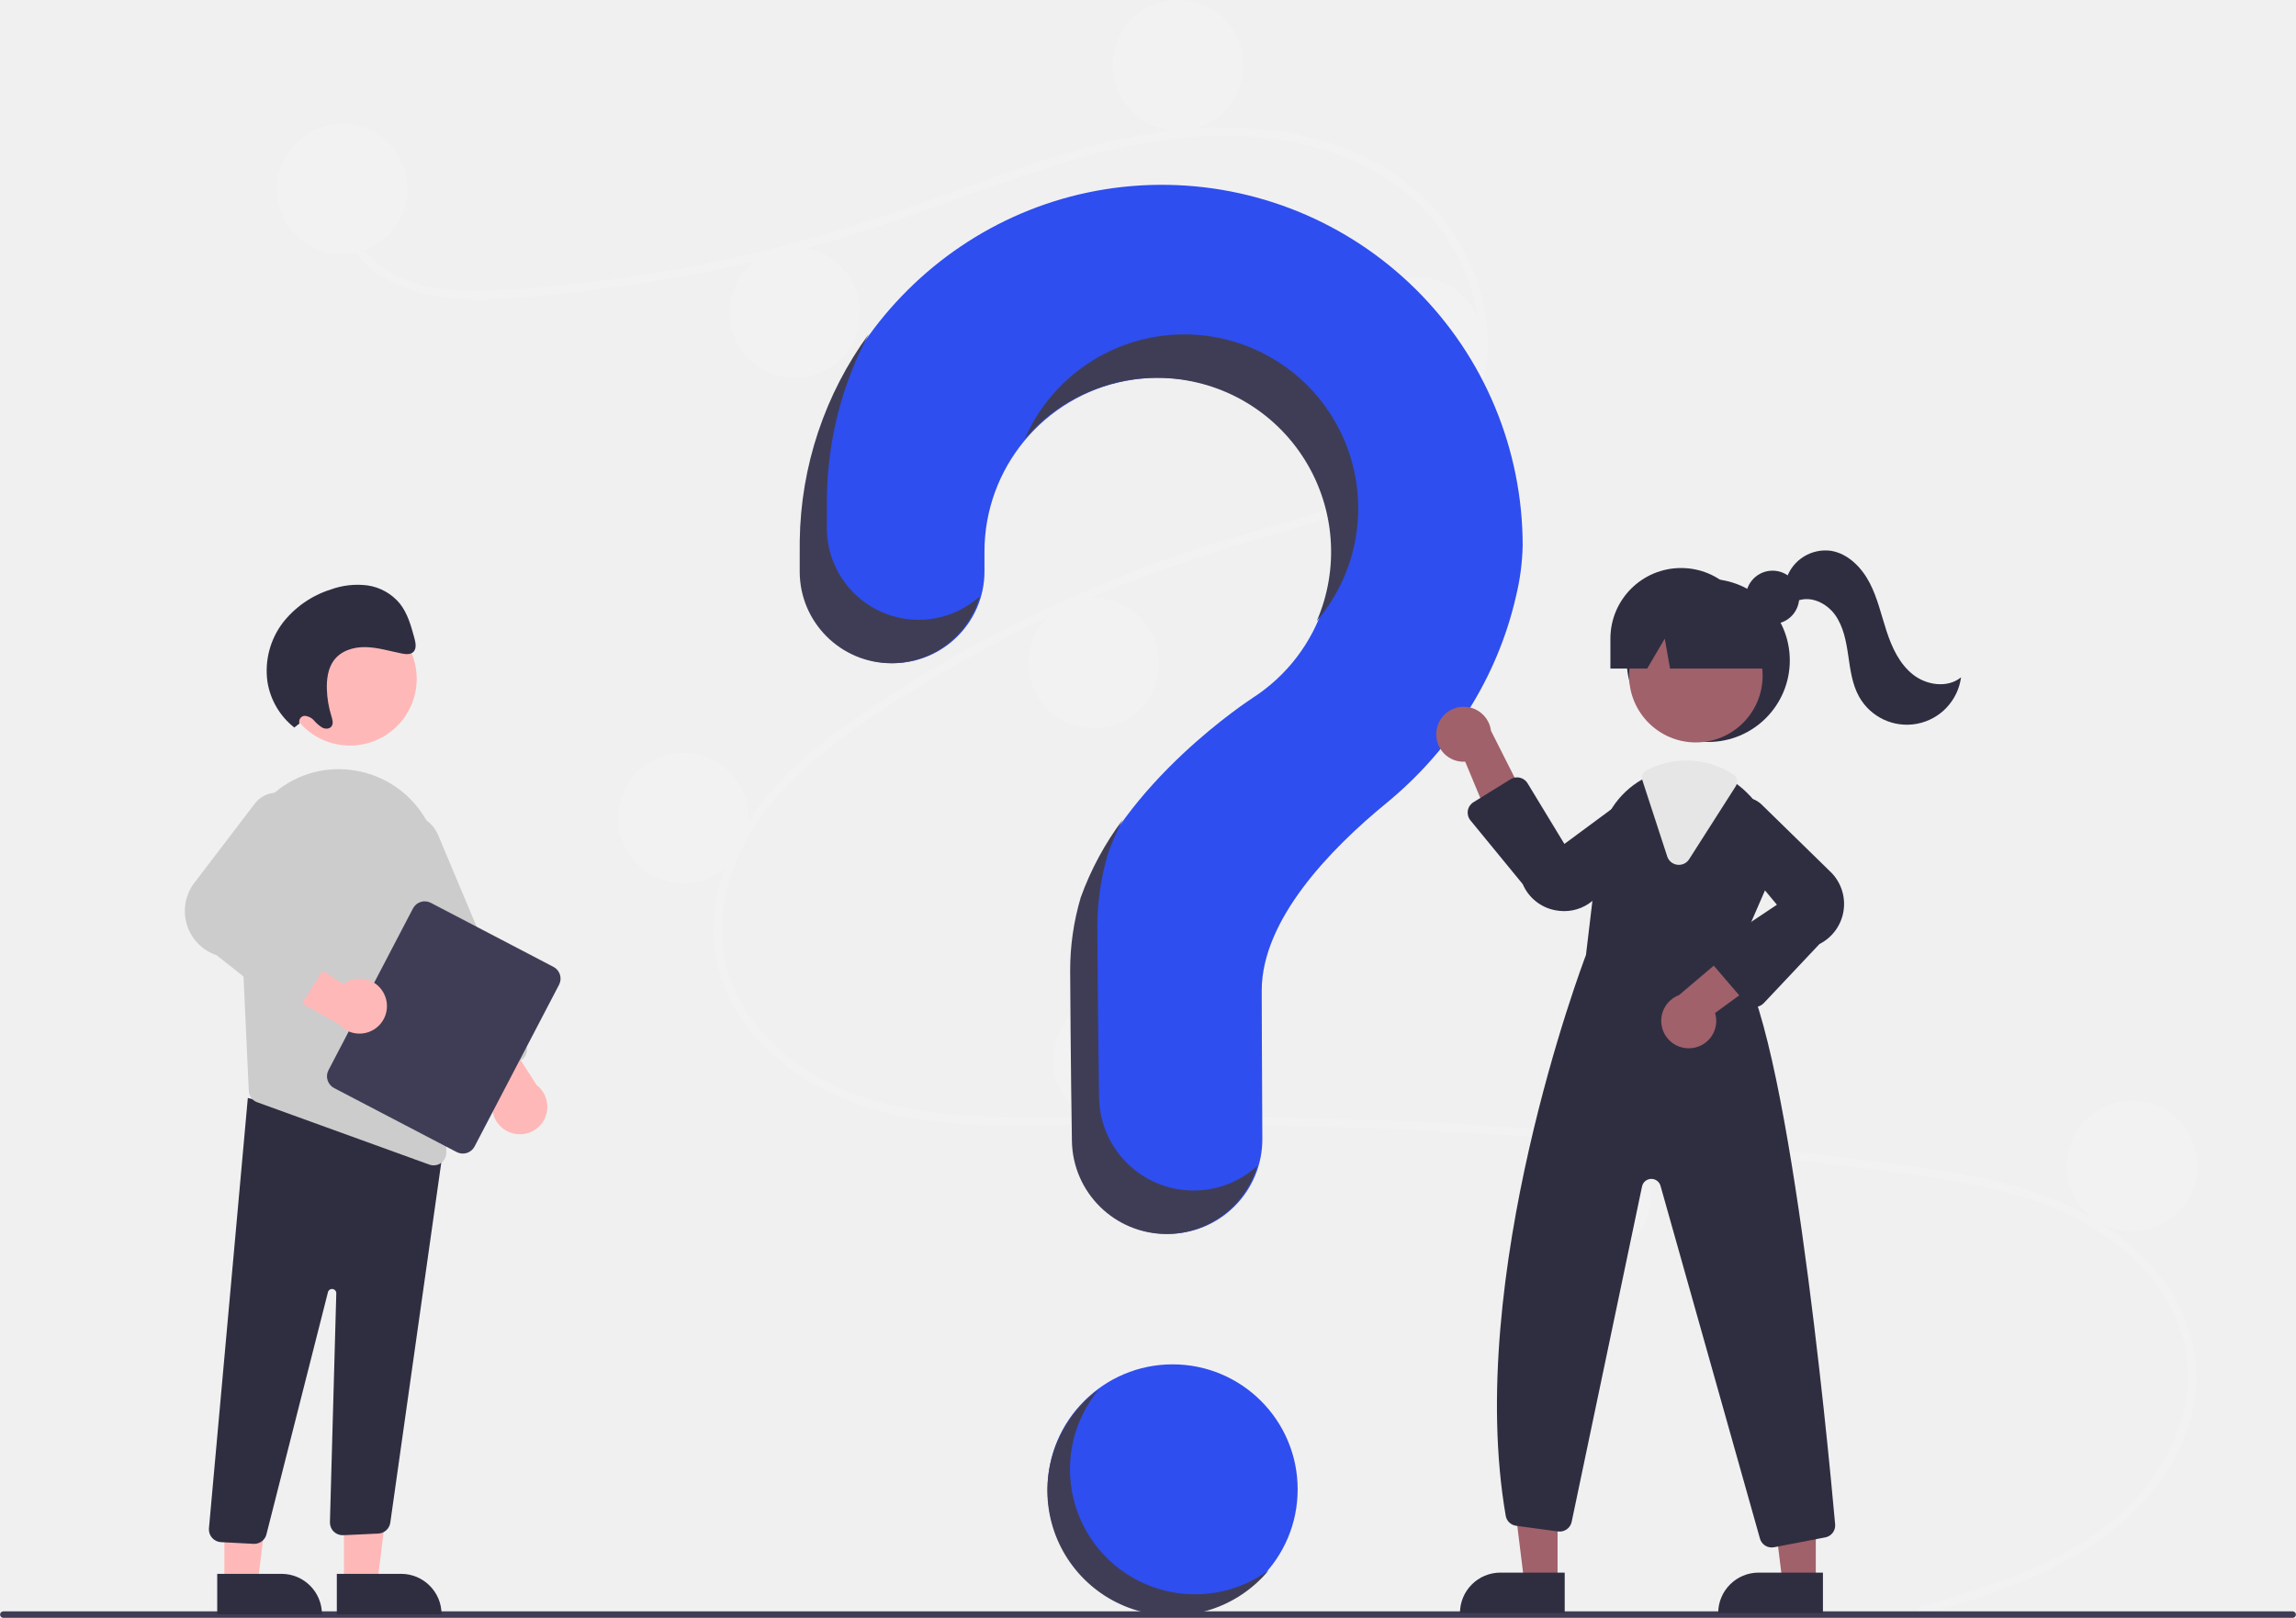
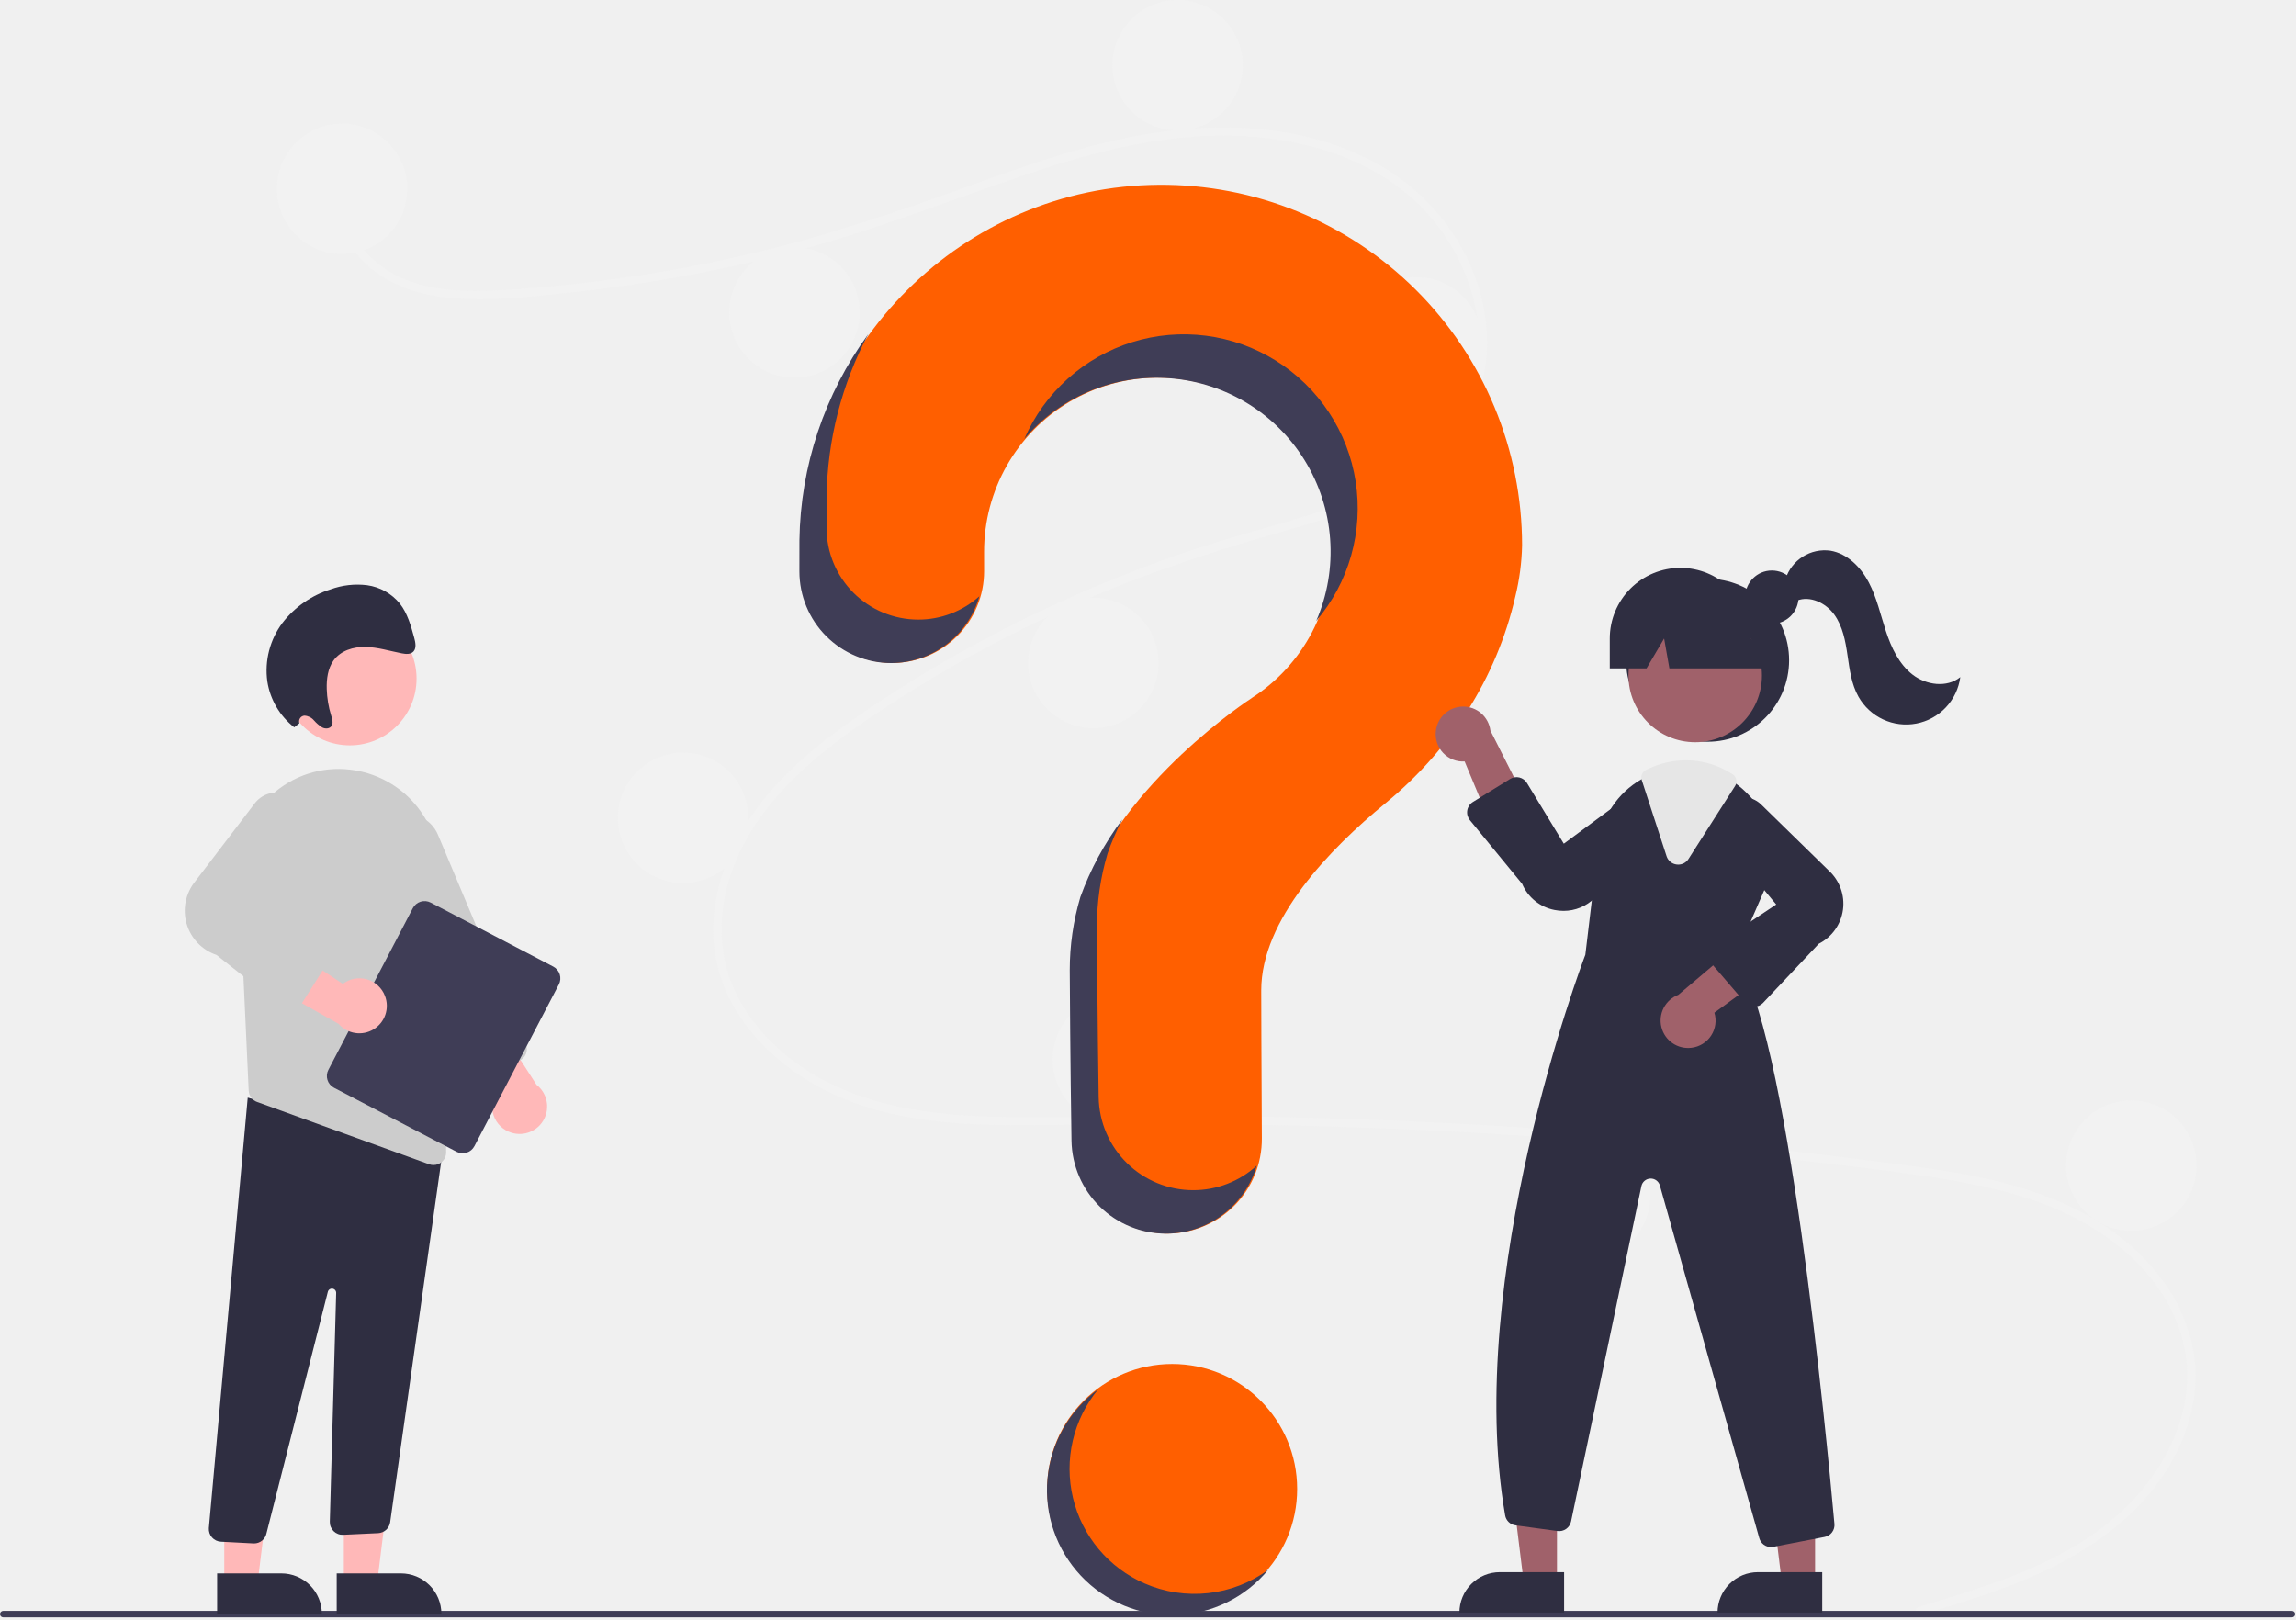
- <svg xmlns="http://www.w3.org/2000/svg" id="ef672dd0-2e16-4c9d-8107-606b55e40777" data-name="Layer 1" width="844.675" height="595.262" viewBox="0 0 844.675 595.262">
-   <circle cx="431.393" cy="548" r="46" fill="#2e4eef" />
-   <path d="M883.862,743.785c25.735-7.729,53.094-15.788,73.503-34.161,18.238-16.418,30.55-41.489,22.995-66.112-7.54-24.572-30.124-40.956-53.442-49.105-13.225-4.622-27.061-7.186-40.891-9.2-15.035-2.19-30.136-3.984-45.23-5.71q-91.677-10.486-184.044-12.811c-30.385-.765-60.764-.747-91.152-.306-27.139.394-55.722.384-80.899-11.151-19.578-8.97-37.348-25.289-42.803-46.734-6.297-24.755,5.318-49.964,21.98-67.892,8.783-9.45,19.047-17.404,29.636-24.717,11.487-7.934,23.375-15.306,35.521-22.188a494.634,494.634,0,0,1,74.767-34.468c12.746-4.634,25.68-8.633,38.728-12.321,11.017-3.115,22.068-6.234,32.716-10.477,20.583-8.204,40.161-22.1,45.395-44.881,4.96-21.591-3.403-45.031-18.065-61.071-16.963-18.557-42.539-26.692-67.06-28.008-27.528-1.478-54.422,5.412-80.297,14.156-27.597,9.326-54.599,20.049-82.778,27.603a556.958,556.958,0,0,1-85.196,15.837c-14.082,1.5-28.59,3.193-42.756,2.045-11.872-.962-23.684-4.454-32.434-12.88-7.503-7.225-11.972-17.154-10.435-27.632.279-1.903,3.17-1.094,2.893.798-1.87,12.755,6.8,24.509,17.484,30.529,12.348,6.958,27.374,6.968,41.122,6.172a537.825,537.825,0,0,0,88.515-12.796c28.593-6.531,56.164-15.866,83.704-25.839,26.156-9.472,52.897-18.716,80.84-20.767,24.246-1.78,49.752,1.752,70.874,14.423,18.564,11.136,32.215,29.707,36.565,51.018,4.25,20.825-1.636,41.785-17.4,56.317-16.321,15.046-38.701,21.479-59.557,27.404-26.452,7.514-52.337,16.298-77.392,27.703a485.824,485.824,0,0,0-72.8,40.928c-22.246,15.202-44.201,34.331-51.237,61.451-3.277,12.633-2.672,26.032,2.812,37.965,4.876,10.61,12.907,19.535,22.262,26.419,22.321,16.424,50.453,19.797,77.414,20.132,30.281.377,60.564-.645,90.855-.148q92.599,1.52,184.819,11.273,23.108,2.446,46.158,5.407c13.822,1.776,27.69,3.541,41.278,6.695,24.162,5.608,47.674,16.392,62.692,36.878a61.319,61.319,0,0,1,11.947,30.446c1.051,11.524-1.77,23.069-6.98,33.321-11.532,22.69-33.134,37.123-56.073,46.605-12.287,5.079-25.032,8.926-37.752,12.746-1.853.557-2.645-2.338-.798-2.893Z" transform="translate(-177.6623 -152.3692)" fill="#f2f2f2" />
-   <circle cx="125.893" cy="69.5" r="24" fill="#f2f2f2" />
-   <circle cx="292.393" cy="115" r="24" fill="#f2f2f2" />
-   <circle cx="433.393" cy="24" r="24" fill="#f2f2f2" />
-   <circle cx="521.393" cy="126" r="24" fill="#f2f2f2" />
-   <circle cx="402.393" cy="244" r="24" fill="#f2f2f2" />
-   <circle cx="251.393" cy="301" r="24" fill="#f2f2f2" />
-   <circle cx="411.393" cy="390" r="24" fill="#f2f2f2" />
-   <circle cx="583.393" cy="440" r="24" fill="#f2f2f2" />
-   <circle cx="784.393" cy="429" r="24" fill="#f2f2f2" />
-   <path d="M604.128,220.373c-71.892.508-130.756,58.93-131.777,130.816-.009.664-.014,5.33-.013,11.434a33.748,33.748,0,0,0,33.744,33.746h0a33.769,33.769,0,0,0,33.761-33.798c-.003-4.152-.006-7.026-.006-7.202a64,64,0,1,1,98.52,53.879l.012.014s-48.028,30.92-62.671,73.335l.012.003a94.004,94.004,0,0,0-3.874,26.768c0,3.725.219,36.321.643,62.778a34.786,34.786,0,0,0,34.79,34.222h0a34.796,34.796,0,0,0,34.794-35.011c-.147-24.229-.227-52.442-.227-54.489,0-26.045,25.125-51.995,45.764-68.917,23.766-19.487,40.868-46.043,47.737-75.999a86.762,86.762,0,0,0,2.499-18.834A132.75,132.75,0,0,0,604.128,220.373Z" transform="translate(-177.6623 -152.3692)" fill="#2e4eef" />
-   <path d="M1021.147,747.631H178.853a1.191,1.191,0,0,1,0-2.381h842.294a1.191,1.191,0,0,1,0,2.381Z" transform="translate(-177.6623 -152.3692)" fill="#3f3d56" />
-   <circle cx="628.449" cy="242.996" r="30" fill="#2f2e41" />
-   <polygon points="573.012 582.129 560.753 582.129 554.92 534.841 573.015 534.841 573.012 582.129" fill="#a0616a" />
-   <path d="M551.996,578.626h23.644a0,0,0,0,1,0,0v14.887a0,0,0,0,1,0,0H537.109a0,0,0,0,1,0,0v0A14.887,14.887,0,0,1,551.996,578.626Z" fill="#2f2e41" />
-   <polygon points="668.012 582.129 655.753 582.129 649.92 534.841 668.015 534.841 668.012 582.129" fill="#a0616a" />
-   <path d="M646.996,578.626h23.644a0,0,0,0,1,0,0v14.887a0,0,0,0,1,0,0H632.109a0,0,0,0,1,0,0v0A14.887,14.887,0,0,1,646.996,578.626Z" fill="#2f2e41" />
-   <circle cx="623.89" cy="248.61" r="24.561" fill="#a0616a" />
-   <path d="M816.191,504.775l10.99-25.25a31.383,31.383,0,0,0-6.95-35.6,31.873,31.873,0,0,0-3.07-2.67,30.935,30.935,0,0,0-18.99-6.57,32.179,32.179,0,0,0-13.4,2.98c-.36.16-.71.33-1.07.5-.69.33-1.37.69-2.03,1.06a31.678,31.678,0,0,0-15.7,23.88l-4.85,40.64c-1.22,3.19-44.74,118.39-29.52,206.34a4.467,4.467,0,0,0,3.82,3.67l15.43,2.1a4.497,4.497,0,0,0,5.01-3.53l25.89-123.41a3.503,3.503,0,0,1,6.8-.23l36.58,129.78a4.471,4.471,0,0,0,4.31,3.28,5.122,5.122,0,0,0,.87-.08l18.85-3.63a4.471,4.471,0,0,0,3.63-4.81C850.021,682.335,835.301,527.605,816.191,504.775Z" transform="translate(-177.6623 -152.3692)" fill="#2f2e41" />
-   <path d="M706.102,421.419A10.056,10.056,0,0,0,716.696,432.623l13.729,32.992,10.385-15.394-14.629-28.97a10.11,10.11,0,0,0-20.079.169Z" transform="translate(-177.6623 -152.3692)" fill="#a0616a" />
-   <path d="M800.19,537.996a10.056,10.056,0,0,0,8.427-12.913l28.885-21.038-17.39-6.512-24.764,20.977a10.11,10.11,0,0,0,4.842,19.487Z" transform="translate(-177.6623 -152.3692)" fill="#a0616a" />
-   <path d="M753.102,487.61a17.057,17.057,0,0,1-3.298-.325,16.305,16.305,0,0,1-11.948-9.616l-19.234-23.453a4.501,4.501,0,0,1,1.111-6.681l13.684-8.471a4.5,4.5,0,0,1,6.215,1.49l13.556,22.334L779.15,443.702A9.721,9.721,0,0,1,790.46,459.264l-25.912,23.637A16.253,16.253,0,0,1,753.102,487.61Z" transform="translate(-177.6623 -152.3692)" fill="#2f2e41" />
-   <path d="M823.252,522.883c-.035,0-.071,0-.106-.001a4.508,4.508,0,0,1-3.311-1.57l-12.166-14.193a4.5,4.5,0,0,1,.92-6.673l22.781-15.188-20.638-24.812a9.721,9.721,0,0,1,14.887-12.183l25.084,24.513a16.525,16.525,0,0,1-3.675,26.94l-20.501,21.754A4.507,4.507,0,0,1,823.252,522.883Z" transform="translate(-177.6623 -152.3692)" fill="#2f2e41" />
-   <path d="M795.307,470.584a4.632,4.632,0,0,1-.584-.037,4.461,4.461,0,0,1-3.71-3.069l-9.142-28.029a3.083,3.083,0,0,1,1.594-3.725l.297-.14c.269-.128.535-.254.807-.375a32.574,32.574,0,0,1,13.603-3.023,31.327,31.327,0,0,1,17.161,5.157,3.13,3.13,0,0,1,.901,4.294L799.084,468.504A4.455,4.455,0,0,1,795.307,470.584Z" transform="translate(-177.6623 -152.3692)" fill="#e6e6e6" />
-   <circle cx="652.101" cy="219.786" r="9.817" fill="#2f2e41" />
-   <path d="M796.111,361.365h0a26,26,0,0,0-26,26v11h13.529l6.471-11,1.941,11h41.059l-11-11A26,26,0,0,0,796.111,361.365Z" transform="translate(-177.6623 -152.3692)" fill="#2f2e41" />
-   <path d="M834.809,365.431a15.15,15.15,0,0,1,16.481-10.396c6.256,1.046,11.202,6.075,14.149,11.691s4.308,11.903,6.289,17.928,4.791,12.084,9.793,15.984,12.677,4.958,17.59.946a20.118,20.118,0,0,1-37.477,7.181c-2.592-4.612-3.261-10.017-4.03-15.251s-1.767-10.65-4.862-14.94-8.888-7.093-13.804-5.139Z" transform="translate(-177.6623 -152.3692)" fill="#2f2e41" />
-   <path d="M515.609,380.408h0a33.748,33.748,0,0,1-33.744-33.746c-0-6.104.004-10.771.013-11.434a131.507,131.507,0,0,1,15.359-59.909,131.803,131.803,0,0,0-25.359,75.909c-.009.664-.014,5.33-.013,11.434a33.748,33.748,0,0,0,33.744,33.746h0A33.773,33.773,0,0,0,538.097,371.817,33.622,33.622,0,0,1,515.609,380.408Z" transform="translate(-177.6623 -152.3692)" fill="#3f3d56" />
-   <path d="M606.415,291.478a64.004,64.004,0,0,1,55.659,89.413,63.997,63.997,0,1,0-107.426-66.985A63.871,63.871,0,0,1,606.415,291.478Z" transform="translate(-177.6623 -152.3692)" fill="#3f3d56" />
-   <path d="M616.797,590.408h0a34.787,34.787,0,0,1-34.79-34.222c-.423-26.456-.643-59.052-.643-62.778a94.004,94.004,0,0,1,3.874-26.768l-.012-.003a95.069,95.069,0,0,1,5.494-12.701,110.047,110.047,0,0,0-15.494,28.701l.012.003a94.004,94.004,0,0,0-3.874,26.768c0,3.725.219,36.321.643,62.778a34.787,34.787,0,0,0,34.79,34.222h0a34.803,34.803,0,0,0,33.402-25.048A34.66,34.66,0,0,1,616.797,590.408Z" transform="translate(-177.6623 -152.3692)" fill="#3f3d56" />
-   <polygon points="126.541 582.585 138.8 582.584 144.633 535.296 126.538 535.297 126.541 582.585" fill="#ffb8b8" />
-   <path d="M301.576,731.451H340.107a0,0,0,0,1,0,0v14.887a0,0,0,0,1,0,0H316.463A14.887,14.887,0,0,1,301.576,731.451v0A0,0,0,0,1,301.576,731.451Z" transform="translate(464.0541 1325.404) rotate(179.9974)" fill="#2f2e41" />
-   <polygon points="82.541 582.585 94.8 582.584 100.633 535.296 82.538 535.297 82.541 582.585" fill="#ffb8b8" />
-   <path d="M257.576,731.451H296.107a0,0,0,0,1,0,0v14.887a0,0,0,0,1,0,0H272.463A14.887,14.887,0,0,1,257.576,731.451v0A0,0,0,0,1,257.576,731.451Z" transform="translate(376.0541 1325.406) rotate(179.9974)" fill="#2f2e41" />
-   <path d="M270.917,720.411l-11.975-.63a4.673,4.673,0,0,1-4.419-4.967l14.313-158.466,65.911,17.786,6.35-1.732L321.239,712.686a4.696,4.696,0,0,1-4.358,3.945l-12.909.601a4.674,4.674,0,0,1-4.931-4.796l2.339-84.196a1.558,1.558,0,0,0-3.083-.36L275.739,716.692a4.646,4.646,0,0,1-4.569,3.725C271.086,720.418,271.002,720.416,270.917,720.411Z" transform="translate(-177.6623 -152.3692)" fill="#2f2e41" />
-   <circle cx="128.742" cy="249.759" r="24.561" fill="#ffb8b8" />
-   <path d="M265.512,474.287l2.701,58.267.976,21.199a4.642,4.642,0,0,0,3.074,4.175l63.336,22.943a4.477,4.477,0,0,0,1.6.28,4.644,4.644,0,0,0,4.664-4.788L339.266,471.597A36.93,36.93,0,0,0,308.522,435.92c-.613-.093-1.236-.187-1.859-.27a36.249,36.249,0,0,0-29.165,9.441,37.236,37.236,0,0,0-11.986,29.196Z" transform="translate(-177.6623 -152.3692)" fill="#ccc" />
-   <path d="M365.855,569.245a10.064,10.064,0,0,1-5.369-15.227l-21.478-28.56,18.534-1.147,17.554,27.297a10.111,10.111,0,0,1-9.242,17.637Z" transform="translate(-177.6623 -152.3692)" fill="#ffb8b8" />
-   <path d="M350.753,548.85a4.644,4.644,0,0,1-2.541-2.518L315.854,469.237a12.463,12.463,0,1,1,22.984-9.647l32.358,77.095a4.679,4.679,0,0,1-2.5,6.118l-14.365,6.029a4.642,4.642,0,0,1-3.577.017Z" transform="translate(-177.6623 -152.3692)" fill="#ccc" />
-   <path d="M298.508,546.131,329.587,486.622a4.878,4.878,0,0,1,6.575-2.063l45.112,23.56a4.878,4.878,0,0,1,2.063,6.575l-31.079,59.509a4.878,4.878,0,0,1-6.575,2.063L300.571,552.706A4.878,4.878,0,0,1,298.508,546.131Z" transform="translate(-177.6623 -152.3692)" fill="#3f3d56" />
-   <path d="M319.351,518.943a10.064,10.064,0,0,0-15.517-4.46l-29.778-19.754-.051,18.57L302.29,529.21a10.111,10.111,0,0,0,17.06-10.267Z" transform="translate(-177.6623 -152.3692)" fill="#ffb8b8" />
-   <path d="M281.701,523.119l-24.337-19.278a17.163,17.163,0,0,1-7.823-27.135l22.097-28.96a10.096,10.096,0,0,1,17.13,10.284l-17.484,28.6,25.694,12.187a4.674,4.674,0,0,1,1.948,6.72l-10.372,16.414a4.682,4.682,0,0,1-3.167,2.111c-.026.004-.051.008-.077.012A4.696,4.696,0,0,1,281.701,523.119Z" transform="translate(-177.6623 -152.3692)" fill="#ccc" />
-   <path d="M287.845,418.574a2.135,2.135,0,0,1,1.856-2.819,4.93,4.93,0,0,1,3.476,1.715,13.833,13.833,0,0,0,3.071,2.637c1.188.599,2.8.514,3.477-.628.636-1.072.2-2.508-.185-3.753a36.907,36.907,0,0,1-1.63-9.77c-.111-3.7.411-7.562,2.46-10.448,2.644-3.725,7.371-5.139,11.845-5.036s8.875,1.484,13.307,2.357c1.53.301,3.328.456,4.352-.73,1.088-1.261.688-3.301.226-5.004-1.201-4.417-2.475-8.985-5.265-12.552a18.898,18.898,0,0,0-12.061-6.79,28.938,28.938,0,0,0-13.462,1.528,36.096,36.096,0,0,0-17.683,12.319,29.236,29.236,0,0,0-5.578,21.6,26.667,26.667,0,0,0,9.886,16.855Z" transform="translate(-177.6623 -152.3692)" fill="#2f2e41" />
-   <path d="M598.92,735.149a45.994,45.994,0,0,1-17.07-71.489,45.997,45.997,0,1,0,62.569,66.464A45.969,45.969,0,0,1,598.92,735.149Z" transform="translate(-177.6623 -152.3692)" fill="#3f3d56" />
+ <svg xmlns="http://www.w3.org/2000/svg" width="845" height="596" viewBox="0 0 845 596" fill="none">
+   <g clip-path="url(#clip0_24_689)">
+     <path d="M431.393 594C456.798 594 477.393 573.405 477.393 548C477.393 522.595 456.798 502 431.393 502C405.987 502 385.393 522.595 385.393 548C385.393 573.405 405.987 594 431.393 594Z" fill="#FF5F00" />
+     <path d="M706.199 591.416C731.934 583.687 759.293 575.628 779.703 557.255C797.94 540.836 810.253 515.766 802.697 491.143C795.157 466.571 772.573 450.187 749.256 442.038C736.031 437.416 722.195 434.852 708.364 432.837C693.329 430.648 678.228 428.854 663.134 427.127C602.016 420.137 540.668 415.867 479.09 414.316C448.706 413.551 418.327 413.57 387.938 414.011C360.798 414.405 332.216 414.395 307.039 402.86C287.46 393.89 269.691 377.571 264.235 356.127C257.938 331.372 269.553 306.163 286.215 288.235C294.998 278.784 305.263 270.831 315.852 263.517C327.339 255.583 339.227 248.211 351.372 241.329C375.293 227.782 400.302 216.252 426.139 206.861C438.885 202.226 451.82 198.228 464.867 194.539C475.884 191.424 486.935 188.305 497.583 184.062C518.166 175.858 537.744 161.962 542.977 139.18C547.937 117.589 539.574 94.15 524.912 78.11C507.949 59.553 482.373 51.418 457.852 50.102C430.324 48.624 403.43 55.514 377.555 64.257C349.959 73.584 322.957 84.307 294.777 91.861C266.833 99.344 238.348 104.639 209.581 107.697C195.499 109.197 180.991 110.89 166.825 109.742C154.953 108.78 143.141 105.288 134.391 96.862C126.888 89.638 122.419 79.708 123.956 69.23C124.235 67.327 127.126 68.136 126.849 70.028C124.978 82.783 133.648 94.536 144.333 100.557C156.681 107.515 171.707 107.525 185.454 106.729C215.263 104.928 244.871 100.648 273.969 93.933C302.561 87.403 330.133 78.067 357.673 68.094C383.829 58.623 410.57 49.378 438.513 47.327C462.759 45.547 488.265 49.079 509.387 61.75C527.951 72.886 541.602 91.457 545.952 112.768C550.202 133.593 544.315 154.553 528.552 169.085C512.23 184.132 489.851 190.564 468.995 196.489C442.543 204.003 416.658 212.787 391.603 224.192C366.206 235.72 341.85 249.413 318.803 265.12C296.556 280.322 274.602 299.451 267.566 326.571C264.289 339.204 264.894 352.603 270.378 364.536C275.254 375.146 283.284 384.071 292.639 390.954C314.96 407.379 343.092 410.751 370.054 411.087C400.335 411.463 430.617 410.441 460.909 410.939C522.641 411.952 584.247 415.709 645.727 422.211C661.133 423.842 676.518 425.644 691.885 427.618C705.706 429.394 719.575 431.159 733.163 434.313C757.326 439.921 780.837 450.705 795.855 471.191C802.52 480.071 806.65 490.594 807.802 501.637C808.854 513.161 806.032 524.706 800.822 534.958C789.29 557.648 767.688 572.081 744.749 581.562C732.462 586.641 719.717 590.488 706.997 594.309C705.144 594.865 704.352 591.97 706.2 591.416L706.199 591.416Z" fill="#F2F2F2" />
+     <path d="M125.893 93.5C139.147 93.5 149.893 82.755 149.893 69.5C149.893 56.245 139.147 45.5 125.893 45.5C112.638 45.5 101.893 56.245 101.893 69.5C101.893 82.755 112.638 93.5 125.893 93.5Z" fill="#F2F2F2" />
+     <path d="M292.393 139C305.647 139 316.393 128.255 316.393 115C316.393 101.745 305.647 91 292.393 91C279.138 91 268.393 101.745 268.393 115C268.393 128.255 279.138 139 292.393 139Z" fill="#F2F2F2" />
+     <path d="M433.393 48C446.647 48 457.393 37.255 457.393 24C457.393 10.745 446.647 0 433.393 0C420.138 0 409.393 10.745 409.393 24C409.393 37.255 420.138 48 433.393 48Z" fill="#F2F2F2" />
+     <path d="M521.393 150C534.647 150 545.393 139.255 545.393 126C545.393 112.745 534.647 102 521.393 102C508.138 102 497.393 112.745 497.393 126C497.393 139.255 508.138 150 521.393 150Z" fill="#F2F2F2" />
+     <path d="M402.393 268C415.647 268 426.393 257.255 426.393 244C426.393 230.745 415.647 220 402.393 220C389.138 220 378.393 230.745 378.393 244C378.393 257.255 389.138 268 402.393 268Z" fill="#F2F2F2" />
+     <path d="M251.393 325C264.647 325 275.393 314.255 275.393 301C275.393 287.745 264.647 277 251.393 277C238.138 277 227.393 287.745 227.393 301C227.393 314.255 238.138 325 251.393 325Z" fill="#F2F2F2" />
+     <path d="M411.393 414C424.647 414 435.393 403.255 435.393 390C435.393 376.745 424.647 366 411.393 366C398.138 366 387.393 376.745 387.393 390C387.393 403.255 398.138 414 411.393 414Z" fill="#F2F2F2" />
+     <path d="M583.393 464C596.647 464 607.393 453.255 607.393 440C607.393 426.745 596.647 416 583.393 416C570.138 416 559.393 426.745 559.393 440C559.393 453.255 570.138 464 583.393 464Z" fill="#F2F2F2" />
+     <path d="M784.393 453C797.647 453 808.393 442.255 808.393 429C808.393 415.745 797.647 405 784.393 405C771.138 405 760.393 415.745 760.393 429C760.393 442.255 771.138 453 784.393 453Z" fill="#F2F2F2" />
+     <path d="M426.465 68.004C354.574 68.511 295.709 126.933 294.688 198.82C294.679 199.484 294.674 204.15 294.675 210.254C294.675 219.204 298.231 227.786 304.559 234.115C310.887 240.443 319.469 243.999 328.419 244H328.419C332.855 243.999 337.248 243.124 341.346 241.425C345.444 239.725 349.167 237.235 352.302 234.097C355.438 230.958 357.924 227.232 359.619 223.132C361.313 219.032 362.184 214.639 362.18 210.202C362.176 206.05 362.174 203.176 362.174 203C362.172 191.89 365.062 180.971 370.56 171.316C376.057 161.662 383.974 153.605 393.53 147.938C403.086 142.271 413.952 139.189 425.06 138.996C436.169 138.803 447.136 141.504 456.883 146.835C466.631 152.166 474.823 159.942 480.653 169.399C486.484 178.856 489.752 189.668 490.137 200.771C490.521 211.875 488.009 222.887 482.847 232.725C477.684 242.563 470.05 250.887 460.695 256.879L460.706 256.894C460.706 256.894 412.678 287.813 398.036 330.229L398.048 330.232C395.473 338.921 394.169 347.937 394.174 357C394.174 360.725 394.394 393.321 394.817 419.778C394.965 428.906 398.696 437.611 405.204 444.013C411.713 450.415 420.477 454.002 429.607 454H429.607C434.195 454 438.737 453.093 442.972 451.33C447.208 449.568 451.053 446.986 454.286 443.732C457.52 440.478 460.079 436.617 461.814 432.371C463.55 428.124 464.429 423.577 464.401 418.989C464.254 394.76 464.174 366.548 464.174 364.5C464.174 338.455 489.3 312.505 509.938 295.583C533.704 276.096 550.806 249.54 557.675 219.584C559.195 213.416 560.033 207.1 560.174 200.75C560.174 183.236 556.709 165.896 549.977 149.727C543.246 133.559 533.382 118.882 520.953 106.543C508.524 94.204 493.777 84.446 477.56 77.832C461.344 71.217 443.979 67.877 426.465 68.004V68.004Z" fill="#FF5F00" />
+     <path d="M843.485 595.262H1.191C0.875 595.261 0.574 595.135 0.351 594.912C0.128 594.688 0.003 594.386 0.003 594.071C0.003 593.756 0.128 593.453 0.351 593.23C0.574 593.007 0.875 592.881 1.191 592.88H843.485C843.8 592.88 844.103 593.006 844.327 593.229C844.55 593.452 844.675 593.755 844.675 594.071C844.675 594.387 844.55 594.689 844.327 594.913C844.103 595.136 843.8 595.262 843.485 595.262V595.262Z" fill="#3F3D56" />
+     <path d="M628.449 272.996C645.017 272.996 658.449 259.564 658.449 242.996C658.449 226.427 645.017 212.996 628.449 212.996C611.88 212.996 598.449 226.427 598.449 242.996C598.449 259.564 611.88 272.996 628.449 272.996Z" fill="#2F2E41" />
+     <path d="M573.012 582.129H560.753L554.92 534.841H573.015L573.012 582.129Z" fill="#A0616A" />
+     <path d="M551.996 578.625H575.64V593.512H537.109C537.109 591.557 537.494 589.622 538.242 587.815C538.99 586.009 540.087 584.368 541.469 582.986C542.851 581.603 544.493 580.507 546.299 579.759C548.105 579.011 550.041 578.625 551.996 578.625Z" fill="#2F2E41" />
+     <path d="M668.012 582.129H655.753L649.92 534.841H668.015L668.012 582.129Z" fill="#A0616A" />
+     <path d="M646.996 578.625H670.64V593.512H632.109C632.109 591.557 632.494 589.622 633.242 587.815C633.99 586.009 635.087 584.368 636.469 582.986C637.851 581.603 639.493 580.507 641.299 579.759C643.105 579.011 645.041 578.625 646.996 578.625V578.625Z" fill="#2F2E41" />
+     <path d="M623.89 273.171C637.454 273.171 648.451 262.175 648.451 248.61C648.451 235.045 637.454 224.049 623.89 224.049C610.325 224.049 599.329 235.045 599.329 248.61C599.329 262.175 610.325 273.171 623.89 273.171Z" fill="#A0616A" />
+     <path d="M638.529 352.406L649.519 327.156C652.188 321.233 652.953 314.627 651.708 308.25C650.463 301.874 647.27 296.041 642.569 291.556C641.604 290.601 640.578 289.71 639.499 288.886C634.076 284.644 627.394 282.332 620.509 282.316C615.88 282.334 611.31 283.35 607.109 285.296C606.749 285.456 606.399 285.626 606.039 285.796C605.349 286.126 604.669 286.486 604.009 286.856C599.704 289.328 596.04 292.777 593.313 296.925C590.586 301.073 588.872 305.804 588.309 310.736L583.459 351.376C582.239 354.566 538.719 469.766 553.939 557.716C554.101 558.655 554.559 559.518 555.246 560.178C555.934 560.839 556.814 561.262 557.759 561.386L573.189 563.486C574.316 563.64 575.459 563.362 576.389 562.707C577.318 562.052 577.965 561.069 578.199 559.956L604.089 436.546C604.251 435.779 604.664 435.089 605.264 434.585C605.864 434.081 606.616 433.792 607.399 433.766C608.182 433.739 608.951 433.976 609.584 434.439C610.217 434.901 610.676 435.562 610.889 436.316L647.469 566.096C647.73 567.039 648.292 567.87 649.071 568.463C649.849 569.055 650.801 569.376 651.779 569.376C652.071 569.374 652.362 569.347 652.649 569.296L671.499 565.666C672.595 565.461 673.575 564.854 674.246 563.964C674.918 563.075 675.233 561.966 675.129 560.856C672.359 529.966 657.639 375.236 638.529 352.406Z" fill="#2F2E41" />
+     <path d="M528.439 269.05C528.269 270.51 528.421 271.99 528.884 273.385C529.347 274.78 530.111 276.057 531.121 277.125C532.131 278.193 533.363 279.027 534.73 279.567C536.097 280.108 537.566 280.342 539.034 280.253L552.763 313.246L563.148 297.851L548.518 268.881C548.206 266.426 547.004 264.171 545.14 262.542C543.276 260.914 540.879 260.026 538.404 260.047C535.929 260.068 533.548 260.996 531.711 262.655C529.875 264.314 528.71 266.59 528.439 269.05L528.439 269.05Z" fill="#A0616A" />
+     <path d="M622.528 385.626C623.988 385.452 625.391 384.959 626.64 384.184C627.889 383.408 628.953 382.368 629.756 381.137C630.559 379.906 631.083 378.513 631.29 377.058C631.497 375.603 631.383 374.119 630.954 372.713L659.84 351.675L642.449 345.162L617.686 366.139C615.371 367.015 613.457 368.71 612.308 370.902C611.159 373.094 610.854 375.632 611.451 378.034C612.048 380.436 613.505 382.535 615.547 383.935C617.588 385.334 620.072 385.936 622.528 385.626V385.626Z" fill="#A0616A" />
+     <path d="M575.44 335.241C574.332 335.24 573.228 335.131 572.141 334.916C569.514 334.416 567.05 333.277 564.966 331.6C562.883 329.923 561.244 327.759 560.194 325.3L540.959 301.846C540.553 301.351 540.257 300.773 540.091 300.154C539.926 299.534 539.895 298.887 540 298.254C540.105 297.622 540.344 297.019 540.701 296.486C541.059 295.953 541.525 295.503 542.071 295.166L555.755 286.695C556.26 286.382 556.822 286.173 557.409 286.078C557.996 285.984 558.595 286.006 559.173 286.145C559.751 286.284 560.296 286.535 560.776 286.885C561.256 287.236 561.662 287.677 561.97 288.185L575.527 310.519L601.488 291.333C603.555 290.249 605.943 289.945 608.216 290.476C610.488 291.008 612.494 292.339 613.866 294.227C615.238 296.115 615.886 298.434 615.689 300.76C615.493 303.085 614.467 305.263 612.798 306.894L586.886 330.531C583.841 333.549 579.727 335.242 575.44 335.241Z" fill="#2F2E41" />
+     <path d="M645.59 370.514C645.554 370.514 645.519 370.514 645.484 370.513C644.853 370.497 644.232 370.349 643.662 370.079C643.091 369.808 642.584 369.421 642.173 368.942L630.007 354.749C629.592 354.265 629.285 353.7 629.106 353.089C628.926 352.478 628.879 351.836 628.966 351.205C629.053 350.575 629.272 349.97 629.611 349.43C629.949 348.891 630.398 348.429 630.927 348.076L653.709 332.888L633.07 308.076C631.87 306.075 631.429 303.708 631.83 301.408C632.23 299.109 633.444 297.03 635.25 295.552C637.056 294.074 639.334 293.295 641.667 293.358C644 293.421 646.233 294.321 647.958 295.893L673.041 320.406C675.015 322.21 676.522 324.465 677.433 326.979C678.343 329.493 678.63 332.191 678.269 334.84C677.907 337.49 676.908 340.012 675.358 342.19C673.807 344.368 671.751 346.138 669.366 347.346L648.865 369.1C648.444 369.546 647.936 369.902 647.373 370.145C646.81 370.388 646.203 370.513 645.59 370.514Z" fill="#2F2E41" />
+     <path d="M617.645 318.214C617.45 318.214 617.255 318.202 617.061 318.177C616.214 318.074 615.414 317.73 614.756 317.186C614.098 316.643 613.61 315.921 613.35 315.108L604.208 287.079C603.979 286.371 604.014 285.603 604.307 284.918C604.6 284.234 605.131 283.678 605.802 283.355L606.099 283.214C606.368 283.086 606.634 282.96 606.906 282.839C611.169 280.862 615.81 279.831 620.509 279.816C626.61 279.827 632.574 281.619 637.67 284.973C638.354 285.427 638.831 286.132 639 286.935C639.168 287.739 639.015 288.576 638.572 289.267L621.422 316.135C621.02 316.773 620.462 317.298 619.802 317.662C619.141 318.026 618.399 318.216 617.645 318.214V318.214Z" fill="#E6E6E6" />
+     <path d="M652.101 229.603C657.522 229.603 661.918 225.208 661.918 219.786C661.918 214.365 657.522 209.969 652.101 209.969C646.679 209.969 642.284 214.365 642.284 219.786C642.284 225.208 646.679 229.603 652.101 229.603Z" fill="#2F2E41" />
+     <path d="M618.449 208.996C611.553 208.996 604.94 211.735 600.064 216.611C595.188 221.487 592.449 228.1 592.449 234.996V245.996H605.978L612.449 234.996L614.39 245.996H655.449L644.449 234.996C644.449 228.1 641.709 221.487 636.833 216.611C631.958 211.735 625.344 208.996 618.449 208.996V208.996Z" fill="#2F2E41" />
+     <path d="M657.146 213.062C658.232 209.667 660.48 206.764 663.494 204.863C666.508 202.962 670.096 202.184 673.627 202.666C679.883 203.712 684.83 208.741 687.777 214.357C690.724 219.974 692.085 226.26 694.066 232.285C696.047 238.311 698.857 244.369 703.859 248.269C708.861 252.17 716.536 253.228 721.449 249.215C720.888 253.397 719.026 257.296 716.127 260.362C713.228 263.427 709.439 265.504 705.296 266.298C701.152 267.092 696.863 266.563 693.037 264.786C689.21 263.009 686.039 260.075 683.972 256.397C681.38 251.785 680.711 246.38 679.942 241.146C679.173 235.911 678.174 230.496 675.08 226.205C671.985 221.915 666.192 219.112 661.276 221.067L657.146 213.062Z" fill="#2F2E41" />
+     <path d="M337.946 228.038C328.997 228.037 320.414 224.482 314.086 218.153C307.758 211.825 304.203 203.242 304.202 194.292C304.202 188.189 304.206 183.522 304.215 182.858C304.5 161.952 309.765 141.414 319.574 122.949C303.458 145.012 294.596 171.539 294.215 198.858C294.206 199.522 294.202 204.189 294.202 210.292C294.203 219.242 297.758 227.825 304.086 234.153C310.414 240.482 318.997 244.037 327.946 244.038V244.038C335.3 244.036 342.452 241.633 348.316 237.194C354.18 232.756 358.435 226.525 360.434 219.448C354.255 224.989 346.246 228.048 337.946 228.038V228.038Z" fill="#3F3D56" />
+     <path d="M428.752 139.109C439.099 139.603 449.17 142.601 458.103 147.845C467.035 153.089 474.561 160.423 480.035 169.216C485.509 178.01 488.767 188 489.529 198.33C490.292 208.66 488.535 219.021 484.412 228.522C490.377 221.517 494.761 213.308 497.265 204.454C499.77 195.601 500.336 186.312 498.925 177.22C497.515 168.128 494.16 159.447 489.09 151.769C484.02 144.091 477.354 137.596 469.547 132.728C461.74 127.86 452.974 124.732 443.849 123.558C434.723 122.385 425.451 123.193 416.666 125.927C407.881 128.661 399.789 133.258 392.941 139.403C386.094 145.548 380.651 153.098 376.986 161.537C383.321 154.084 391.283 148.186 400.259 144.298C409.234 140.409 418.983 138.634 428.752 139.109V139.109Z" fill="#3F3D56" />
+     <path d="M439.135 438.038C430.005 438.04 421.241 434.453 414.732 428.051C408.224 421.649 404.493 412.944 404.345 403.816C403.921 377.36 403.702 344.764 403.702 341.038C403.696 331.976 405.001 322.96 407.576 314.27L407.563 314.267C409.084 309.906 410.92 305.661 413.058 301.566C406.496 310.311 401.274 319.984 397.563 330.267L397.576 330.27C395.001 338.96 393.696 347.976 393.702 357.038C393.702 360.764 393.921 393.36 394.345 419.816C394.493 428.944 398.224 437.649 404.732 444.051C411.241 450.453 420.005 454.04 429.135 454.038V454.038C436.662 454.037 443.987 451.595 450.009 447.079C456.031 442.563 460.427 436.216 462.537 428.99C456.14 434.823 447.792 438.05 439.135 438.038V438.038Z" fill="#3F3D56" />
+     <path d="M126.541 582.585L138.8 582.584L144.633 535.296L126.538 535.297L126.541 582.585Z" fill="#FFB8B8" />
+     <path d="M162.445 593.968L123.914 593.969L123.913 579.082L147.557 579.081C151.506 579.081 155.292 580.649 158.084 583.441C160.876 586.233 162.445 590.019 162.445 593.967V593.967L162.445 593.968Z" fill="#2F2E41" />
+     <path d="M82.541 582.585L94.8 582.584L100.633 535.296L82.538 535.297L82.541 582.585Z" fill="#FFB8B8" />
+     <path d="M118.445 593.968L79.914 593.969L79.913 579.082L103.557 579.081C107.506 579.081 111.292 580.649 114.084 583.441C116.876 586.233 118.445 590.019 118.445 593.967V593.967L118.445 593.968Z" fill="#2F2E41" />
+     <path d="M93.254 568.041L81.279 567.411C80.662 567.379 80.057 567.224 79.499 566.956C78.942 566.688 78.444 566.313 78.033 565.851C77.622 565.389 77.307 564.85 77.105 564.265C76.904 563.68 76.821 563.062 76.861 562.444L91.173 403.979L157.084 421.764L163.435 420.032L143.576 560.317C143.407 561.372 142.883 562.338 142.091 563.055C141.298 563.772 140.285 564.198 139.218 564.261L126.309 564.863C125.664 564.898 125.018 564.8 124.412 564.573C123.807 564.347 123.255 563.997 122.792 563.547C122.328 563.096 121.963 562.554 121.72 561.955C121.476 561.356 121.36 560.713 121.378 560.067L123.717 475.871C123.728 475.481 123.592 475.102 123.338 474.807C123.083 474.513 122.727 474.324 122.34 474.279C121.953 474.234 121.563 474.335 121.248 474.563C120.932 474.791 120.713 475.129 120.634 475.51L98.077 564.323C97.864 565.377 97.292 566.324 96.459 567.003C95.626 567.683 94.582 568.052 93.507 568.048C93.424 568.048 93.339 568.046 93.254 568.041Z" fill="#2F2E41" />
+     <path d="M128.742 274.32C142.307 274.32 153.303 263.323 153.303 249.759C153.303 236.194 142.307 225.198 128.742 225.198C115.177 225.198 104.181 236.194 104.181 249.759C104.181 263.323 115.177 274.32 128.742 274.32Z" fill="#FFB8B8" />
+     <path d="M87.85 321.918L90.55 380.185L91.526 401.384C91.565 402.307 91.879 403.197 92.426 403.941C92.974 404.684 93.731 405.248 94.601 405.559L157.937 428.503C158.448 428.693 158.991 428.788 159.536 428.783C160.16 428.786 160.778 428.663 161.354 428.422C161.929 428.181 162.45 427.826 162.885 427.379C163.32 426.933 163.661 426.402 163.887 425.821C164.113 425.239 164.219 424.618 164.2 423.995L161.603 319.228C161.433 310.632 158.269 302.365 152.657 295.853C147.044 289.34 139.336 284.989 130.86 283.551C130.247 283.457 129.624 283.364 129.001 283.28C123.745 282.628 118.41 283.135 113.371 284.766C108.332 286.398 103.712 289.113 99.836 292.722C95.822 296.414 92.668 300.942 90.596 305.987C88.525 311.032 87.588 316.47 87.85 321.918L87.85 321.918Z" fill="#CCCCCC" />
+     <path d="M188.192 416.876C186.694 416.411 185.325 415.602 184.195 414.515C183.065 413.427 182.205 412.09 181.684 410.611C181.162 409.132 180.994 407.551 181.191 405.995C181.389 404.439 181.948 402.951 182.823 401.649L161.345 373.089L179.879 371.942L197.434 399.239C199.313 400.692 200.621 402.76 201.128 405.081C201.634 407.402 201.308 409.827 200.205 411.931C199.103 414.035 197.295 415.684 195.098 416.588C192.901 417.492 190.456 417.594 188.192 416.876H188.192Z" fill="#FFB8B8" />
+     <path d="M173.091 396.481C172.522 396.25 172.004 395.908 171.568 395.476C171.132 395.044 170.786 394.529 170.55 393.962L138.192 316.868C137.557 315.359 137.226 313.739 137.217 312.101C137.208 310.464 137.522 308.841 138.141 307.325C138.76 305.809 139.672 304.429 140.824 303.266C141.977 302.102 143.347 301.177 144.857 300.543C146.367 299.91 147.987 299.58 149.624 299.572C151.262 299.565 152.885 299.88 154.4 300.501C155.916 301.121 157.294 302.033 158.457 303.187C159.62 304.34 160.544 305.711 161.176 307.221L193.534 384.316C194.013 385.46 194.018 386.746 193.549 387.893C193.08 389.04 192.176 389.954 191.034 390.435L176.668 396.464C176.103 396.703 175.496 396.828 174.881 396.831C174.267 396.834 173.659 396.715 173.091 396.481L173.091 396.481Z" fill="#CCCCCC" />
+     <path d="M120.846 393.762L151.925 334.253C152.524 333.108 153.553 332.248 154.786 331.862C156.018 331.475 157.354 331.593 158.5 332.189L203.611 355.749C204.756 356.349 205.616 357.378 206.003 358.61C206.389 359.843 206.272 361.179 205.675 362.324L174.595 421.833C173.996 422.978 172.967 423.838 171.735 424.225C170.502 424.611 169.166 424.493 168.021 423.897L122.909 400.337C121.765 399.737 120.905 398.708 120.518 397.476C120.131 396.243 120.249 394.907 120.846 393.762Z" fill="#3F3D56" />
+     <path d="M141.688 366.573C141.136 365.106 140.248 363.787 139.095 362.723C137.943 361.659 136.557 360.88 135.05 360.447C133.543 360.013 131.955 359.938 130.413 360.228C128.872 360.517 127.419 361.163 126.171 362.113L96.393 342.359L96.342 360.929L124.628 376.841C126.19 378.631 128.331 379.814 130.678 380.183C133.025 380.552 135.426 380.083 137.462 378.858C139.497 377.633 141.036 375.731 141.809 373.484C142.582 371.238 142.539 368.791 141.688 366.573V366.573Z" fill="#FFB8B8" />
+     <path d="M104.038 370.75L79.701 351.472C77.069 350.588 74.69 349.078 72.769 347.072C70.848 345.067 69.443 342.625 68.673 339.956C67.904 337.288 67.793 334.472 68.352 331.752C68.91 329.031 70.12 326.487 71.878 324.337L93.975 295.377C95.511 293.501 97.67 292.24 100.059 291.824C102.448 291.409 104.906 291.867 106.985 293.115C109.064 294.363 110.624 296.318 111.381 298.622C112.137 300.925 112.039 303.424 111.105 305.662L93.621 334.262L119.315 346.448C119.912 346.732 120.443 347.139 120.872 347.642C121.3 348.146 121.617 348.735 121.801 349.37C121.985 350.005 122.032 350.672 121.94 351.327C121.847 351.981 121.616 352.609 121.263 353.168L110.891 369.582C110.541 370.136 110.078 370.61 109.532 370.974C108.987 371.338 108.371 371.583 107.725 371.693C107.699 371.698 107.673 371.702 107.647 371.705C107.012 371.801 106.364 371.766 105.744 371.602C105.123 371.437 104.542 371.147 104.038 370.75V370.75Z" fill="#CCCCCC" />
+     <path d="M110.183 266.205C110.078 265.897 110.044 265.569 110.085 265.245C110.126 264.922 110.241 264.613 110.42 264.341C110.599 264.068 110.838 263.841 111.119 263.676C111.4 263.51 111.715 263.411 112.039 263.386C112.705 263.422 113.356 263.593 113.953 263.888C114.551 264.182 115.082 264.595 115.516 265.101C116.404 266.126 117.439 267.014 118.587 267.738C119.775 268.337 121.386 268.252 122.064 267.11C122.7 266.038 122.264 264.602 121.879 263.356C120.899 260.188 120.351 256.902 120.249 253.586C120.138 249.886 120.66 246.024 122.709 243.138C125.352 239.414 130.08 238 134.554 238.102C139.028 238.205 143.429 239.586 147.861 240.459C149.391 240.76 151.189 240.914 152.213 239.729C153.301 238.468 152.901 236.427 152.438 234.725C151.237 230.307 149.963 225.74 147.173 222.173C144.156 218.465 139.846 216.039 135.112 215.382C130.567 214.819 125.953 215.343 121.65 216.911C114.639 219.121 108.469 223.418 103.967 229.229C99.326 235.409 97.32 243.175 98.389 250.83C99.433 257.496 102.966 263.519 108.275 267.684L110.183 266.205Z" fill="#2F2E41" />
+     <path d="M421.258 582.78C414.724 579.934 408.94 575.608 404.364 570.144C399.787 564.68 396.543 558.227 394.888 551.294C393.232 544.362 393.211 537.139 394.825 530.197C396.439 523.255 399.644 516.783 404.188 511.291C398.92 515.138 394.53 520.061 391.31 525.733C388.09 531.406 386.113 537.699 385.511 544.194C384.909 550.689 385.695 557.237 387.817 563.405C389.939 569.573 393.349 575.219 397.82 579.969C402.291 584.718 407.721 588.463 413.75 590.953C419.779 593.443 426.268 594.623 432.788 594.414C439.307 594.204 445.708 592.611 451.564 589.739C457.421 586.867 462.6 582.782 466.757 577.755C460.273 582.494 452.66 585.452 444.677 586.334C436.695 587.215 428.62 585.99 421.258 582.78V582.78Z" fill="#3F3D56" />
+   </g>
+   <defs>
+     <clipPath id="clip0_24_689">
+       <rect width="844.675" height="595.262" fill="white" />
+     </clipPath>
+   </defs>
</svg>
